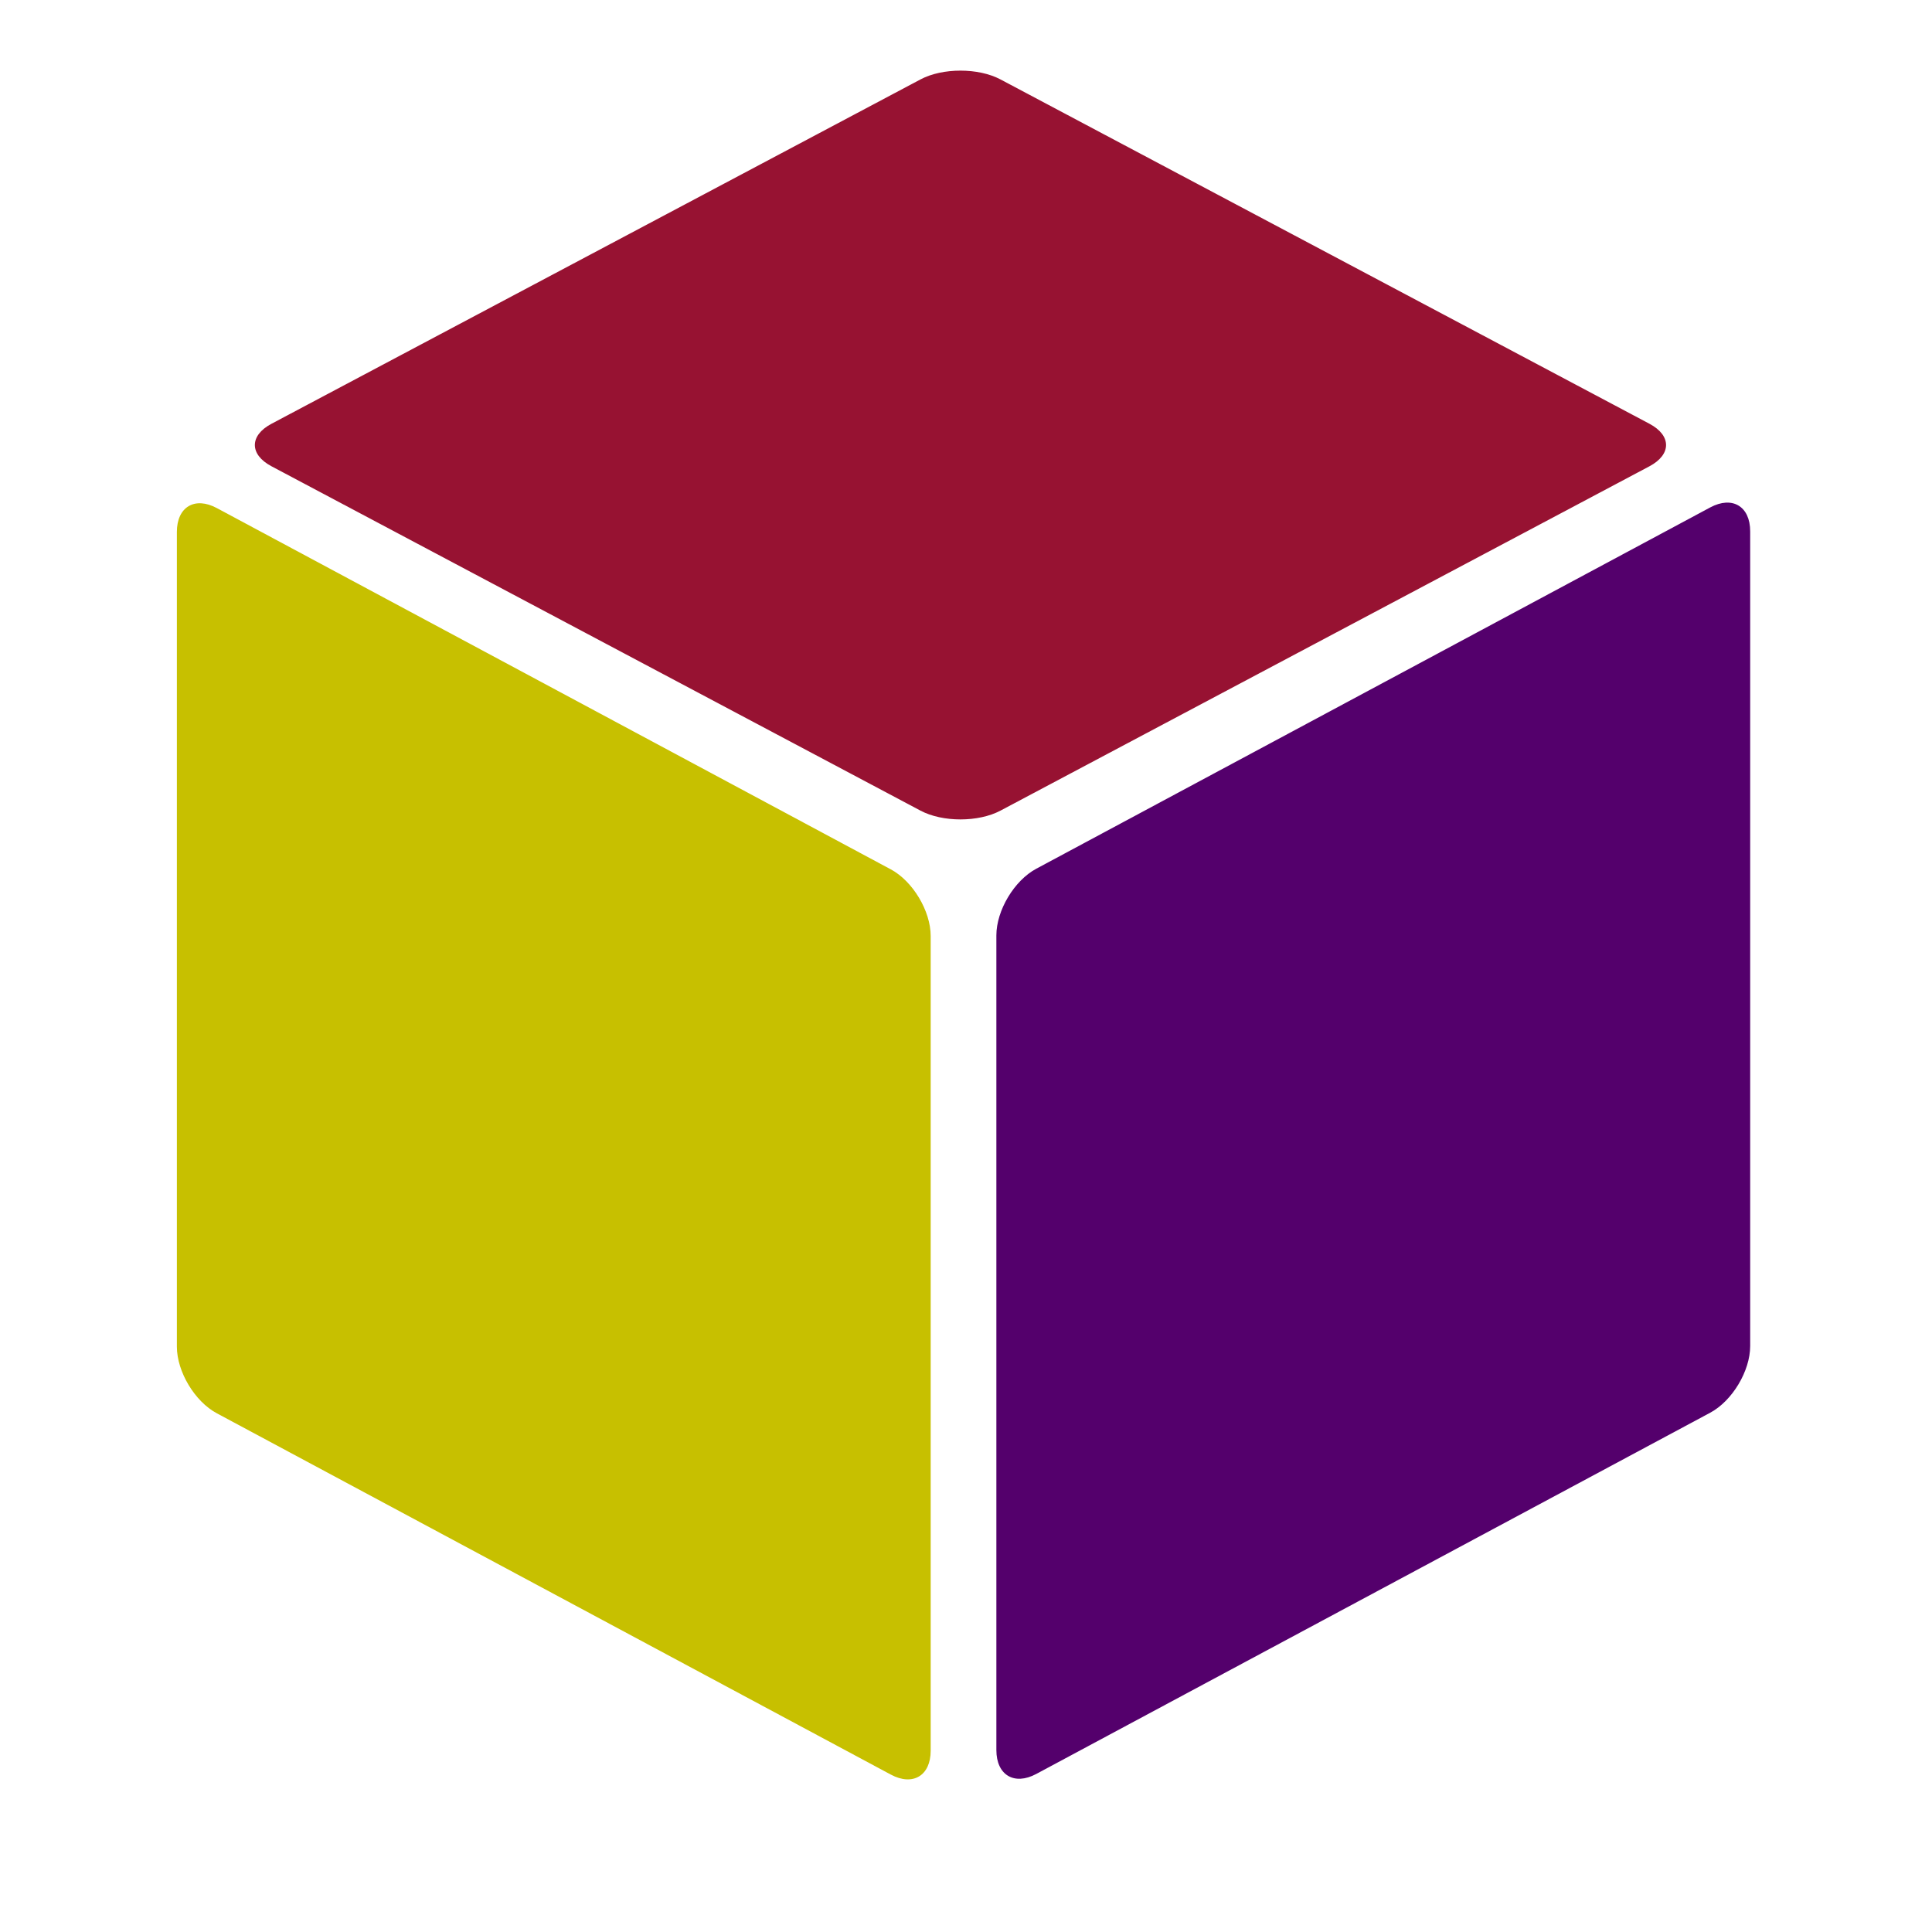
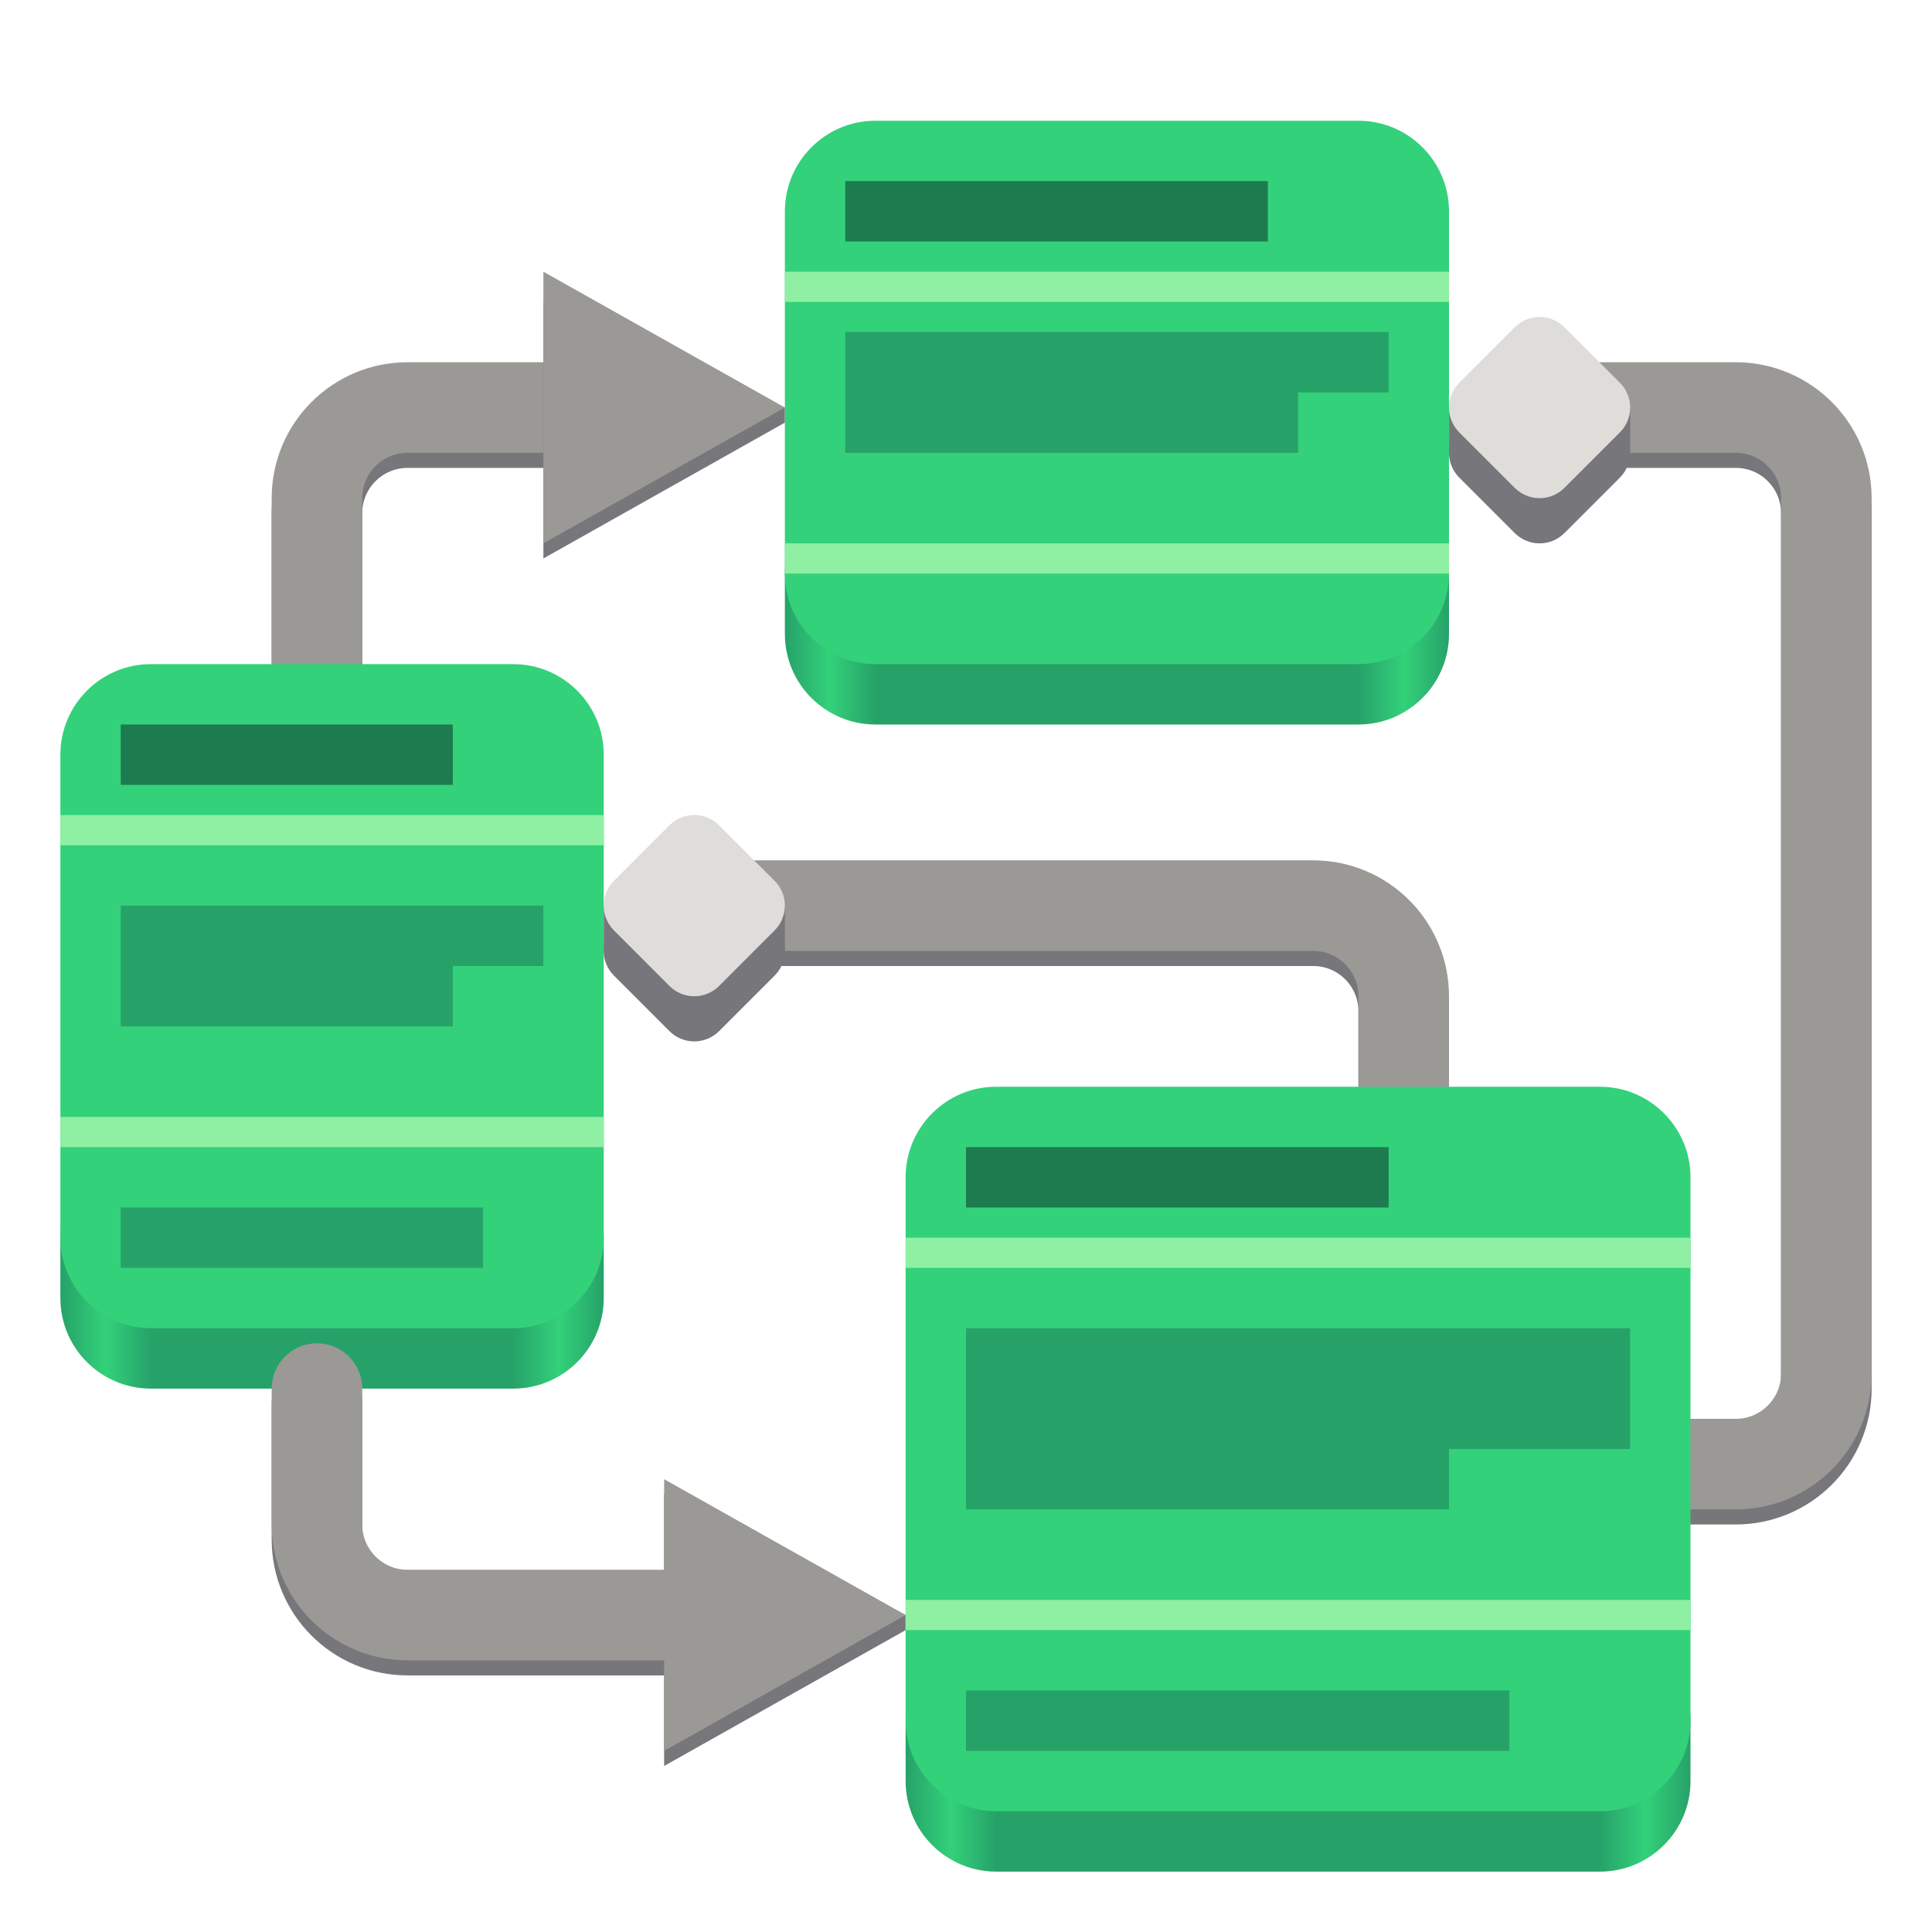
<svg xmlns="http://www.w3.org/2000/svg" height="128px" viewBox="0 0 128 128" width="128px">
-   <g fill-rule="evenodd">
-     <path d="m 17.984 28.078 l 43 -22.816 c 1.461 -0.777 3.836 -0.777 5.301 0 l 43 22.816 c 1.461 0.777 1.461 2.035 0 2.812 l -43 22.816 c -1.465 0.777 -3.84 0.777 -5.301 0 l -43 -22.816 c -1.465 -0.777 -1.465 -2.035 0 -2.812 z m 0 0" fill="#971232" />
-     <path d="m 14.363 33.66 l 44.656 23.938 c 1.457 0.781 2.641 2.758 2.641 4.414 v 53.977 c 0 1.656 -1.184 2.363 -2.641 1.582 l -44.656 -23.938 c -1.461 -0.781 -2.645 -2.758 -2.645 -4.418 v -53.973 c 0 -1.656 1.184 -2.363 2.645 -1.582 z m 0 0" fill="#c7c000" />
-     <path d="m 113.309 33.617 l -44.652 23.938 c -1.461 0.781 -2.645 2.762 -2.645 4.418 v 53.973 c 0 1.656 1.184 2.367 2.645 1.582 l 44.652 -23.934 c 1.461 -0.785 2.645 -2.762 2.645 -4.418 v -53.973 c 0 -1.66 -1.184 -2.367 -2.645 -1.586 z m 0 0" fill="#54006c" />
+   <linearGradient id="a" gradientUnits="userSpaceOnUse" x1="52" x2="96" y1="40" y2="40">
+     <stop offset="0" stop-color="#26a269" />
+     <stop offset="0.068" stop-color="#33d17a" />
+     <stop offset="0.136" stop-color="#26a269" />
+     <stop offset="0.864" stop-color="#26a269" />
+     <stop offset="0.932" stop-color="#33d17a" />
+     <stop offset="1" stop-color="#26a269" />
+   </linearGradient>
+   <linearGradient id="b" gradientUnits="userSpaceOnUse" x1="60" x2="112" y1="116" y2="116">
+     <stop offset="0" stop-color="#26a269" />
+     <stop offset="0.058" stop-color="#33d17a" />
+     <stop offset="0.115" stop-color="#26a269" />
+     <stop offset="0.885" stop-color="#26a269" />
+     <stop offset="0.942" stop-color="#33d17a" />
+     <stop offset="1" stop-color="#26a269" />
+   </linearGradient>
+   <linearGradient id="c" gradientUnits="userSpaceOnUse" x1="4" x2="40" y1="84" y2="84">
+     <stop offset="0" stop-color="#26a269" />
+     <stop offset="0.083" stop-color="#33d17a" />
+     <stop offset="0.167" stop-color="#26a269" />
+     <stop offset="0.833" stop-color="#26a269" />
+     <stop offset="0.917" stop-color="#33d17a" />
+     <stop offset="1" stop-color="#26a269" />
+   </linearGradient>
+   <path d="m 60 108 v -1 l -16 -8 v 18 z m 0 0" fill="#77767b" />
+   <g fill="none" stroke="#77767b" stroke-linecap="round" stroke-linejoin="round" stroke-width="6">
+     <path d="m 93 79 v -12 c 0 -3.312 -2.688 -6 -6 -6 h -41" />
+     <path d="m 21 93 v 9 c 0 3.312 2.688 6 6 6 h 22" />
+     <path d="m 112 98 h 3 c 3.312 0 6 -2.688 6 -6 v -58 c 0 -3.312 -2.688 -6 -6 -6 h -12" />
+     <path d="m 21 53 v -19 c 0 -3.312 2.688 -6 6 -6 h 13" />
  </g>
+   <path d="m 58 32 h 32 c 3.312 0 6 2.688 6 6 v 4 c 0 3.312 -2.688 6 -6 6 h -32 c -3.312 0 -6 -2.688 -6 -6 v -4 c 0 -3.312 2.688 -6 6 -6 z m 0 0" fill="url(#a)" />
+   <path d="m 58 8 h 32 c 3.312 0 6 2.688 6 6 v 24 c 0 3.312 -2.688 6 -6 6 h -32 c -3.312 0 -6 -2.688 -6 -6 v -24 c 0 -3.312 2.688 -6 6 -6 z m 0 0" fill="#33d17a" />
+   <path d="m 52 18 h 44 v 2 h -44 z m 0 0" fill="#8ff0a4" />
+   <path d="m 52 36 h 44 v 2 h -44 z m 0 0" fill="#8ff0a4" />
+   <path d="m 21 52 v -19 c 0 -3.312 2.688 -6 6 -6 h 13" fill="none" stroke="#9a9996" stroke-linecap="round" stroke-linejoin="round" stroke-width="6" />
+   <path d="m 93 78 v -12 c 0 -3.312 -2.688 -6 -6 -6 h -41" fill="none" stroke="#9a9996" stroke-linecap="round" stroke-linejoin="round" stroke-width="6" />
+   <path d="m 52 28 v -1 l -16 -7 v 17 z m 0 0" fill="#77767b" />
+   <path d="m 112 97 h 3 c 3.312 0 6 -2.688 6 -6 v -58 c 0 -3.312 -2.688 -6 -6 -6 h -11" fill="none" stroke="#9a9996" stroke-linecap="round" stroke-linejoin="round" stroke-width="6" />
+   <path d="m 56 12 h 28 v 4 h -28 z m 0 0" fill="#1d7b50" />
+   <path d="m 56 22 h 36 v 4 h -6 v 4 h -30 z m 0 0" fill="#26a269" />
+   <path d="m 66 108 h 40 c 3.312 0 6 2.688 6 6 v 4 c 0 3.312 -2.688 6 -6 6 h -40 c -3.312 0 -6 -2.688 -6 -6 v -4 c 0 -3.312 2.688 -6 6 -6 z m 0 0" fill="url(#b)" />
+   <path d="m 66 72 h 40 c 3.312 0 6 2.688 6 6 v 36 c 0 3.312 -2.688 6 -6 6 h -40 c -3.312 0 -6 -2.688 -6 -6 v -36 c 0 -3.312 2.688 -6 6 -6 z m 0 0" fill="#33d17a" />
+   <path d="m 60 82 h 52 v 2 h -52 z m 0 0" fill="#8ff0a4" />
+   <path d="m 60 106 h 52 v 2 h -52 z m 0 0" fill="#8ff0a4" />
+   <path d="m 64 76 h 28 v 4 h -28 z m 0 0" fill="#1d7b50" />
+   <path d="m 64 88 h 44 v 8 h -12 v 4 h -32 z m 0 0" fill="#26a269" />
+   <path d="m 64 112 h 36 v 4 h -36 z m 0 0" fill="#26a269" />
+   <path d="m 10 76 h 24 c 3.312 0 6 2.688 6 6 v 4 c 0 3.312 -2.688 6 -6 6 h -24 c -3.312 0 -6 -2.688 -6 -6 v -4 c 0 -3.312 2.688 -6 6 -6 z m 0 0" fill="url(#c)" />
+   <path d="m 10 44 h 24 c 3.312 0 6 2.688 6 6 v 32 c 0 3.312 -2.688 6 -6 6 h -24 c -3.312 0 -6 -2.688 -6 -6 v -32 c 0 -3.312 2.688 -6 6 -6 z m 0 0" fill="#33d17a" />
+   <path d="m 4 54 h 36 v 2 h -36 z m 0 0" fill="#8ff0a4" />
+   <path d="m 4 74 h 36 v 2 h -36 z m 0 0" fill="#8ff0a4" />
+   <path d="m 8 48 h 22 v 4 h -22 z m 0 0" fill="#1d7b50" />
+   <path d="m 8 60 h 28 v 4 h -6 v 4 h -22 z m 0 0" fill="#26a269" />
+   <path d="m 8 80 h 24 v 4 h -24 z m 0 0" fill="#26a269" />
+   <path d="m 21 92 v 9 c 0 3.312 2.688 6 6 6 h 22" fill="none" stroke="#9a9996" stroke-linecap="round" stroke-linejoin="round" stroke-width="6" />
+   <path d="m 60 107 l -16 -9 v 18 z m 0 0" fill="#9a9996" />
+   <path d="m 44.355 57.672 l -3.68 3.68 c -0.906 0.91 -0.906 2.379 0 3.285 l 3.68 3.68 c 0.906 0.906 2.375 0.906 3.285 0 l 3.68 -3.68 c 0.906 -0.906 0.906 -2.375 0 -3.285 l -3.68 -3.68 c -0.91 -0.906 -2.379 -0.906 -3.285 0 z m 0 0" fill="#77767b" />
+   <path d="m 40 60 h 12 v 3 h -12 z m 0 0" fill="#77767b" />
+   <path d="m 44.355 54.676 l -3.68 3.684 c -0.906 0.906 -0.906 2.375 0 3.281 l 3.68 3.684 c 0.906 0.906 2.375 0.906 3.285 0 l 3.68 -3.684 c 0.906 -0.906 0.906 -2.375 0 -3.281 l -3.68 -3.684 c -0.91 -0.906 -2.379 -0.906 -3.285 0 z m 0 0" fill="#deddda" />
+   <path d="m 52 27 l -16 -9 v 18 z m 0 0" fill="#9a9996" />
+   <path d="m 100.359 24.676 l -3.68 3.68 c -0.906 0.906 -0.906 2.375 0 3.285 l 3.68 3.68 c 0.91 0.906 2.379 0.906 3.285 0 l 3.68 -3.68 c 0.906 -0.91 0.906 -2.379 0 -3.285 l -3.68 -3.68 c -0.906 -0.906 -2.375 -0.906 -3.285 0 z m 0 0" fill="#77767b" />
+   <path d="m 96.004 27.004 h 12 v 3 h -12 z m 0 0" fill="#77767b" />
+   <path d="m 100.359 21.68 l -3.68 3.68 c -0.906 0.91 -0.906 2.379 0 3.285 l 3.68 3.68 c 0.91 0.906 2.379 0.906 3.285 0 l 3.68 -3.68 c 0.906 -0.906 0.906 -2.375 0 -3.285 l -3.68 -3.68 c -0.906 -0.906 -2.375 -0.906 -3.285 0 z m 0 0" fill="#deddda" />
</svg>
